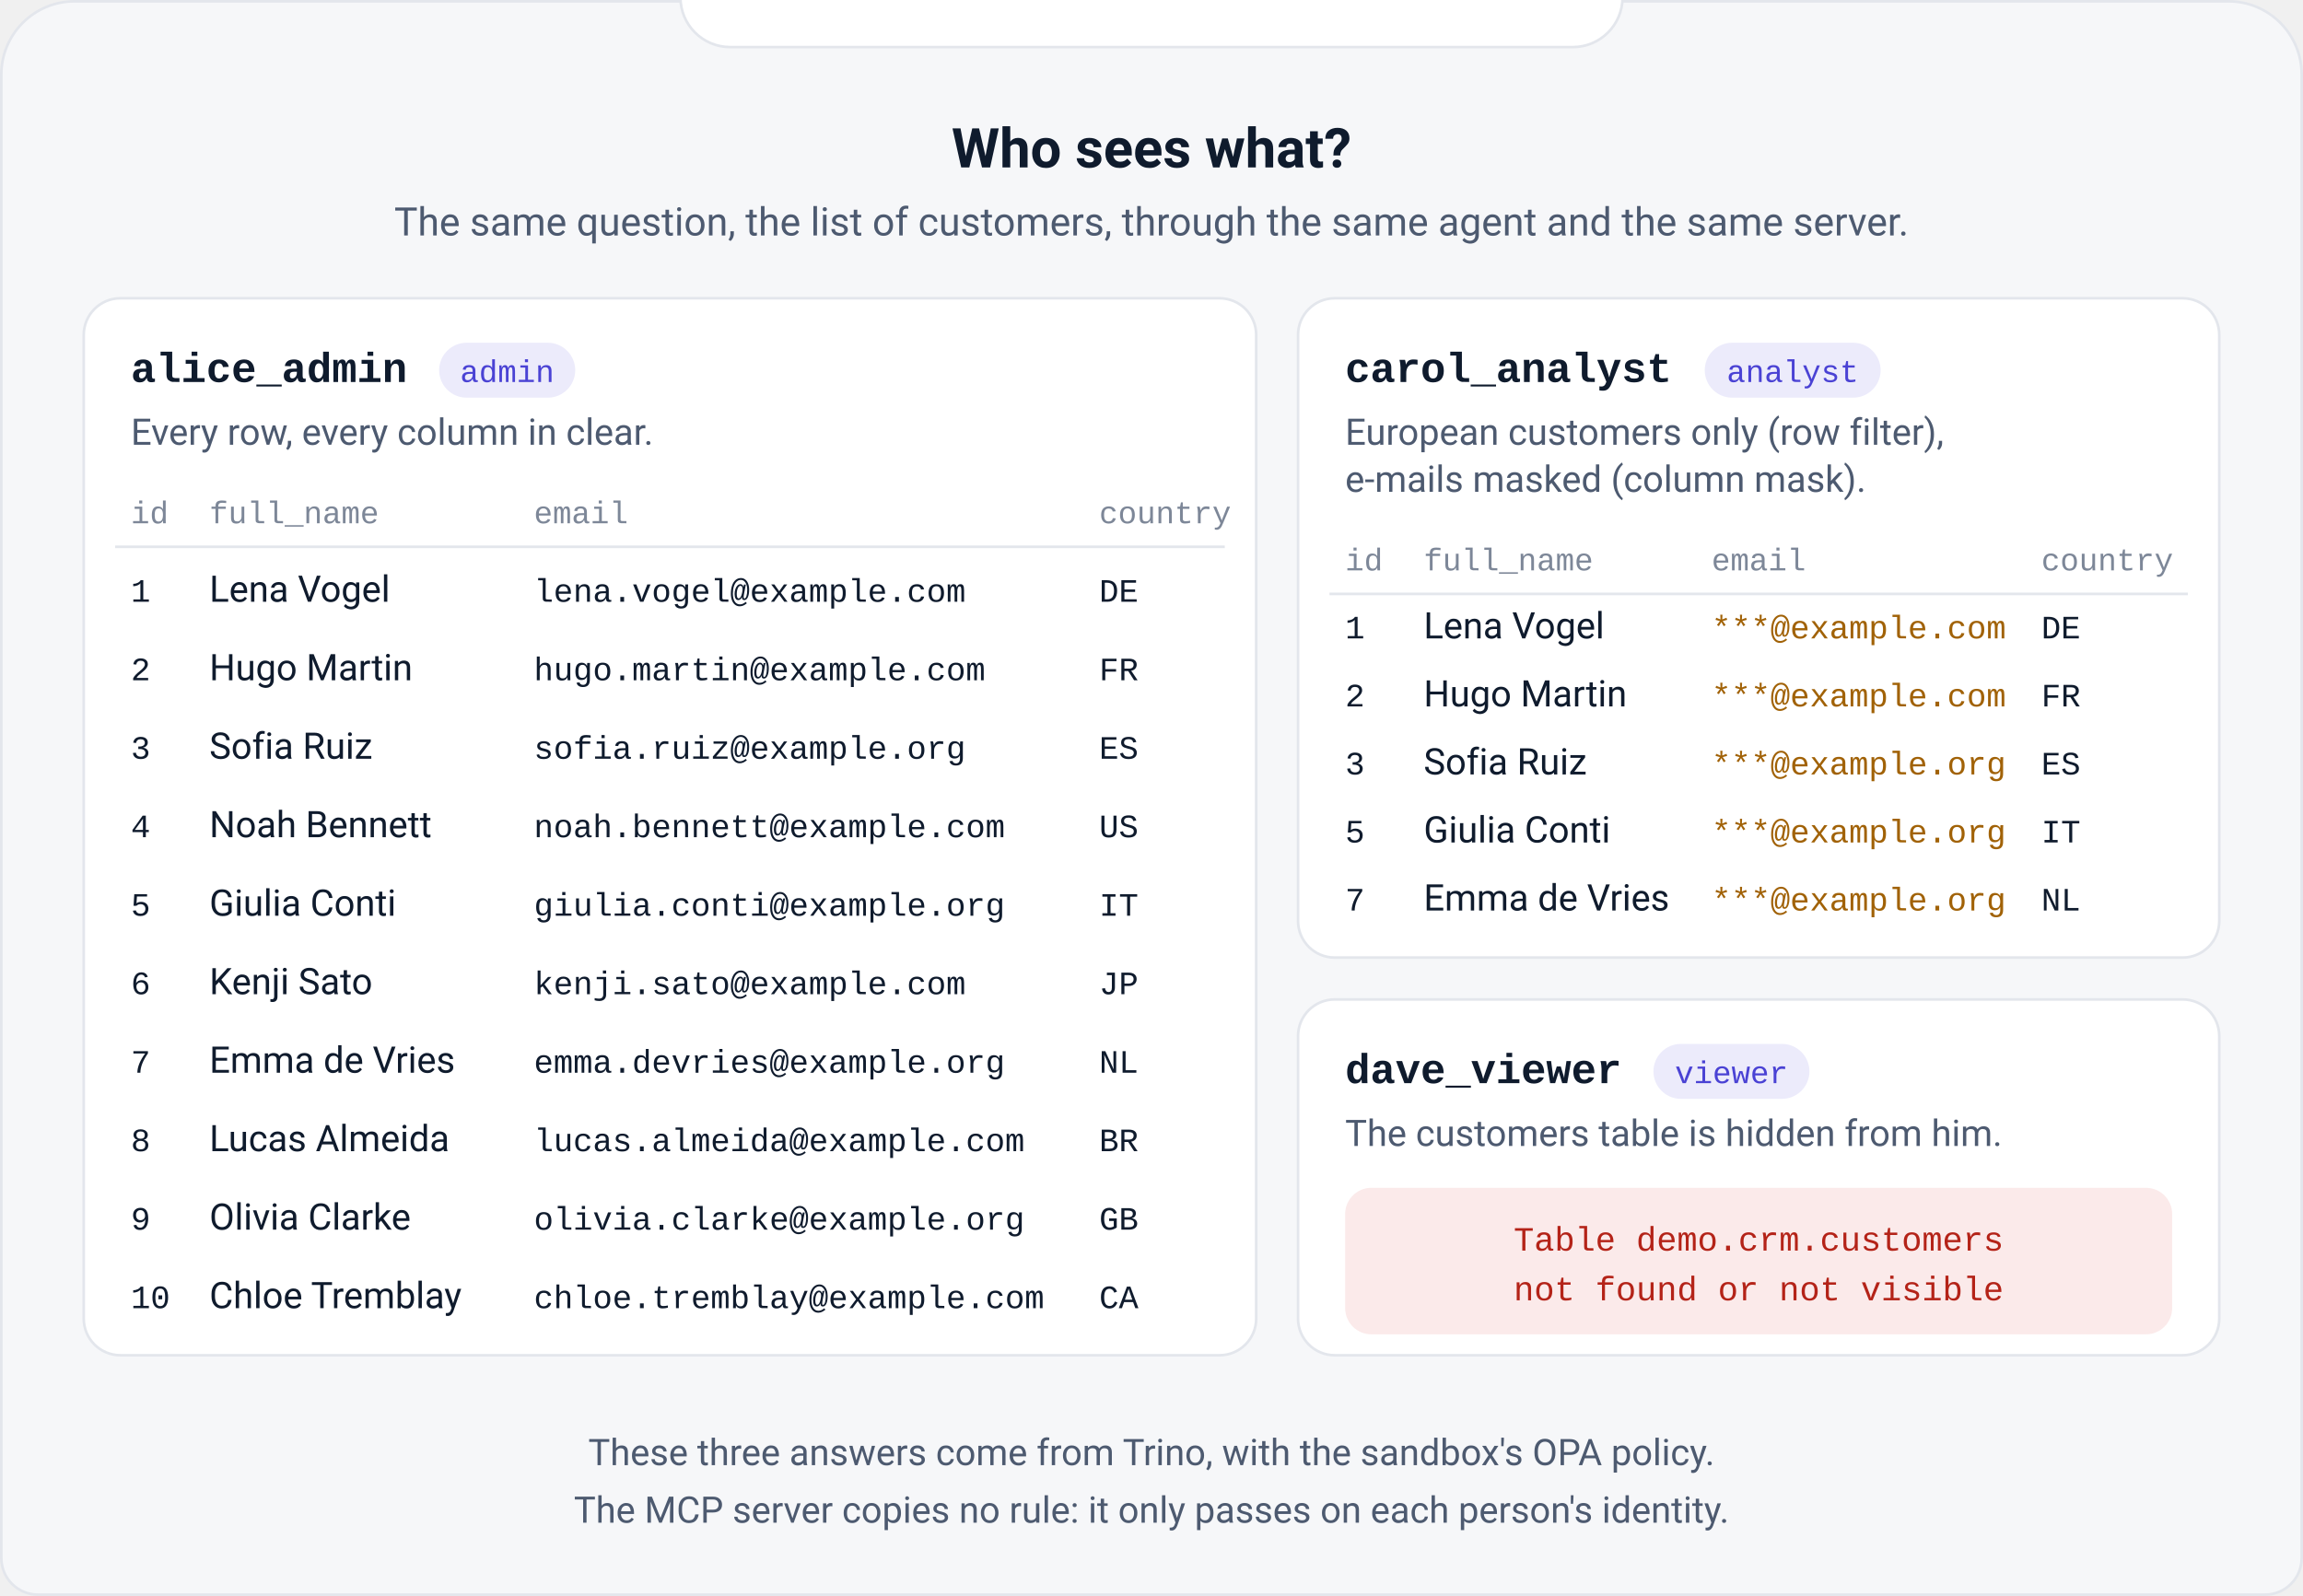
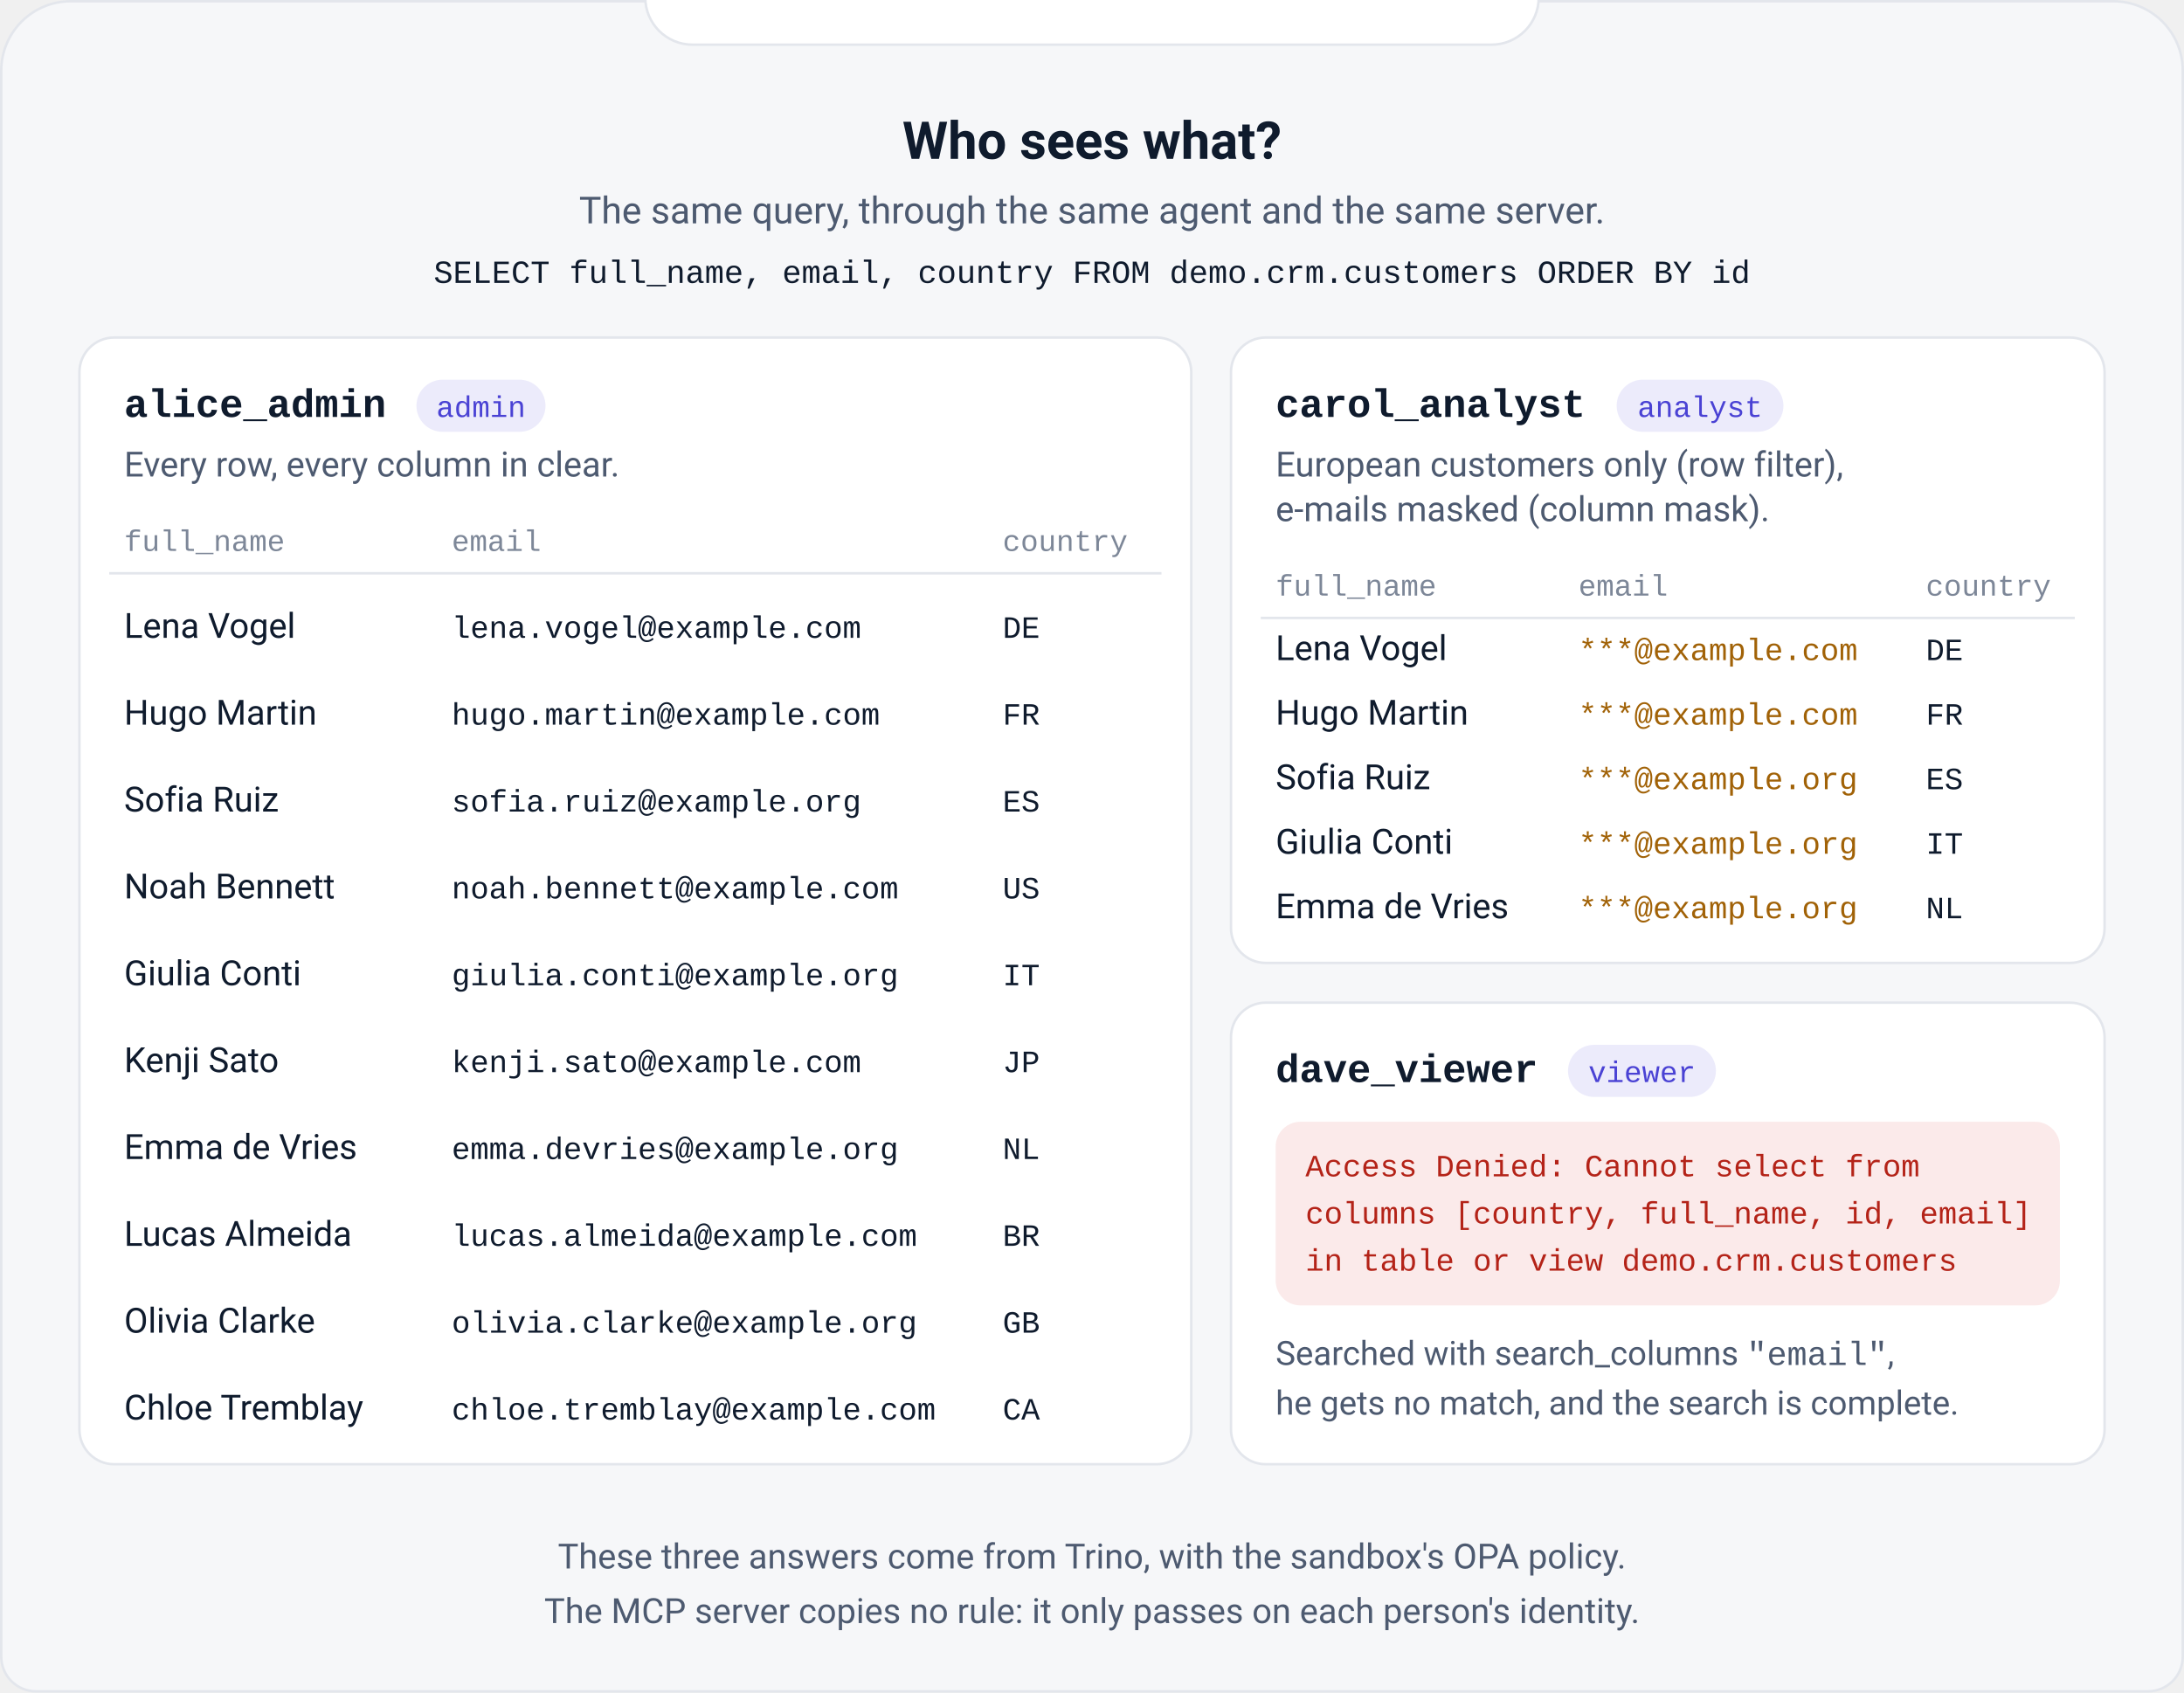
- <svg xmlns="http://www.w3.org/2000/svg" width="880" height="610" viewBox="0 0 880 610" role="img" aria-labelledby="t d">
+ <svg xmlns="http://www.w3.org/2000/svg" width="880" height="682" viewBox="0 0 880 682" role="img" aria-labelledby="t d">
  <style>
text{font-family:system-ui, -apple-system, 'Segoe UI', Roboto, 'Helvetica Neue', Arial, 'Noto Sans', 'DejaVu Sans', sans-serif;fill:#0f1b2d}
.m{font-family:ui-monospace, SFMono-Regular, 'SF Mono', Menlo, Consolas, 'Liberation Mono', 'DejaVu Sans Mono', monospace}
.mu{fill:#4d5a70} .fa{fill:#7d8798} .ac{fill:#4a42d4} .am{fill:#a16207}
.ok{fill:#15803d} .no{fill:#b42318} .b{font-weight:600} .bb{font-weight:700}
.ln{fill:none;stroke:#4d5a70;stroke-width:1.5} .dash{stroke-dasharray:4 4}
.grid{stroke:#e3e6ec;stroke-width:1}
</style>
-   <path d="M28.5 0.5H851.5A28 28 0 0 1 879.5 28.5V595.5A14 14 0 0 1 865.5 609.5H14.5A14 14 0 0 1 0.5 595.5V28.5A28 28 0 0 1 28.5 0.5Z" fill="#f6f7f9" stroke="#e3e6ec" />
+   <path d="M28.5 0.5H851.5A28 28 0 0 1 879.5 28.5V667.5A14 14 0 0 1 865.5 681.5H14.5A14 14 0 0 1 0.5 667.5V28.5A28 28 0 0 1 28.5 0.5Z" fill="#f6f7f9" stroke="#e3e6ec" />
  <rect x="260" y="-20" width="360" height="38" rx="19" fill="#ffffff" stroke="#e3e6ec" />
-   <rect x="32" y="114" width="448" height="404" rx="14" fill="#ffffff" stroke="#e3e6ec" stroke-width="1" />
-   <rect x="496" y="114" width="352" height="252" rx="14" fill="#ffffff" stroke="#e3e6ec" stroke-width="1" />
-   <rect x="496" y="382" width="352" height="136" rx="14" fill="#ffffff" stroke="#e3e6ec" stroke-width="1" />
+   <rect x="32" y="136" width="448" height="454" rx="14" fill="#ffffff" stroke="#e3e6ec" stroke-width="1" />
+   <rect x="496" y="136" width="352" height="252" rx="14" fill="#ffffff" stroke="#e3e6ec" stroke-width="1" />
+   <rect x="496" y="404" width="352" height="186" rx="14" fill="#ffffff" stroke="#e3e6ec" stroke-width="1" />
  <text x="440.0" y="64" font-size="21" text-anchor="middle" class="bb" xml:space="preserve">Who sees what?</text>
-   <text x="440.0" y="90" font-size="15" text-anchor="middle" class="mu" xml:space="preserve">The same question, the list of customers, through the same agent and the same server.</text>
-   <text x="50" y="146" font-size="16" class="m bb" xml:space="preserve">alice_admin</text>
-   <rect x="167.8" y="131" width="52.0" height="21" rx="10.5" fill="#ecebfb" />
-   <text x="193.8" y="146" font-size="12" text-anchor="middle" class="m ac" xml:space="preserve">admin</text>
-   <text x="50" y="170" font-size="14" class="mu" xml:space="preserve">Every row, every column in clear.</text>
-   <text x="50" y="200" font-size="12" class="m fa" xml:space="preserve">id</text>
-   <text x="80" y="200" font-size="12" class="m fa" xml:space="preserve">full_name</text>
-   <text x="204" y="200" font-size="12" class="m fa" xml:space="preserve">email</text>
-   <text x="420" y="200" font-size="12" class="m fa" xml:space="preserve">country</text>
-   <path class="grid" d="M44 209H468" />
-   <text x="50" y="230" font-size="12.5" class="m" xml:space="preserve">1</text>
-   <text x="80" y="230" font-size="14" xml:space="preserve">Lena Vogel</text>
-   <text x="204" y="230" font-size="12.5" class="m" xml:space="preserve">lena.vogel@example.com</text>
-   <text x="420" y="230" font-size="12.5" class="m" xml:space="preserve">DE</text>
-   <text x="50" y="260" font-size="12.5" class="m" xml:space="preserve">2</text>
-   <text x="80" y="260" font-size="14" xml:space="preserve">Hugo Martin</text>
-   <text x="204" y="260" font-size="12.5" class="m" xml:space="preserve">hugo.martin@example.com</text>
-   <text x="420" y="260" font-size="12.5" class="m" xml:space="preserve">FR</text>
-   <text x="50" y="290" font-size="12.5" class="m" xml:space="preserve">3</text>
-   <text x="80" y="290" font-size="14" xml:space="preserve">Sofia Ruiz</text>
-   <text x="204" y="290" font-size="12.5" class="m" xml:space="preserve">sofia.ruiz@example.org</text>
-   <text x="420" y="290" font-size="12.5" class="m" xml:space="preserve">ES</text>
-   <text x="50" y="320" font-size="12.5" class="m" xml:space="preserve">4</text>
-   <text x="80" y="320" font-size="14" xml:space="preserve">Noah Bennett</text>
-   <text x="204" y="320" font-size="12.5" class="m" xml:space="preserve">noah.bennett@example.com</text>
-   <text x="420" y="320" font-size="12.5" class="m" xml:space="preserve">US</text>
-   <text x="50" y="350" font-size="12.5" class="m" xml:space="preserve">5</text>
-   <text x="80" y="350" font-size="14" xml:space="preserve">Giulia Conti</text>
-   <text x="204" y="350" font-size="12.5" class="m" xml:space="preserve">giulia.conti@example.org</text>
-   <text x="420" y="350" font-size="12.5" class="m" xml:space="preserve">IT</text>
-   <text x="50" y="380" font-size="12.5" class="m" xml:space="preserve">6</text>
-   <text x="80" y="380" font-size="14" xml:space="preserve">Kenji Sato</text>
-   <text x="204" y="380" font-size="12.5" class="m" xml:space="preserve">kenji.sato@example.com</text>
-   <text x="420" y="380" font-size="12.5" class="m" xml:space="preserve">JP</text>
-   <text x="50" y="410" font-size="12.5" class="m" xml:space="preserve">7</text>
-   <text x="80" y="410" font-size="14" xml:space="preserve">Emma de Vries</text>
-   <text x="204" y="410" font-size="12.5" class="m" xml:space="preserve">emma.devries@example.org</text>
-   <text x="420" y="410" font-size="12.5" class="m" xml:space="preserve">NL</text>
-   <text x="50" y="440" font-size="12.5" class="m" xml:space="preserve">8</text>
-   <text x="80" y="440" font-size="14" xml:space="preserve">Lucas Almeida</text>
-   <text x="204" y="440" font-size="12.5" class="m" xml:space="preserve">lucas.almeida@example.com</text>
-   <text x="420" y="440" font-size="12.5" class="m" xml:space="preserve">BR</text>
-   <text x="50" y="470" font-size="12.5" class="m" xml:space="preserve">9</text>
-   <text x="80" y="470" font-size="14" xml:space="preserve">Olivia Clarke</text>
-   <text x="204" y="470" font-size="12.5" class="m" xml:space="preserve">olivia.clarke@example.org</text>
-   <text x="420" y="470" font-size="12.5" class="m" xml:space="preserve">GB</text>
-   <text x="50" y="500" font-size="12.5" class="m" xml:space="preserve">10</text>
-   <text x="80" y="500" font-size="14" xml:space="preserve">Chloe Tremblay</text>
-   <text x="204" y="500" font-size="12.5" class="m" xml:space="preserve">chloe.tremblay@example.com</text>
-   <text x="420" y="500" font-size="12.5" class="m" xml:space="preserve">CA</text>
-   <text x="514" y="146" font-size="16" class="m bb" xml:space="preserve">carol_analyst</text>
-   <rect x="651.4" y="131" width="67.2" height="21" rx="10.5" fill="#ecebfb" />
-   <text x="685.0" y="146" font-size="12" text-anchor="middle" class="m ac" xml:space="preserve">analyst</text>
-   <text x="514" y="170" font-size="14" class="mu" xml:space="preserve">European customers only (row filter),</text>
-   <text x="514" y="188" font-size="14" class="mu" xml:space="preserve">e-mails masked (column mask).</text>
-   <text x="514" y="218" font-size="12" class="m fa" xml:space="preserve">id</text>
-   <text x="544" y="218" font-size="12" class="m fa" xml:space="preserve">full_name</text>
-   <text x="654" y="218" font-size="12" class="m fa" xml:space="preserve">email</text>
-   <text x="780" y="218" font-size="12" class="m fa" xml:space="preserve">country</text>
-   <path class="grid" d="M508 227H836" />
-   <text x="514" y="244" font-size="12.5" class="m" xml:space="preserve">1</text>
-   <text x="544" y="244" font-size="14" xml:space="preserve">Lena Vogel</text>
-   <text x="654" y="244" font-size="12.5" class="m am" xml:space="preserve">***@example.com</text>
-   <text x="780" y="244" font-size="12.5" class="m" xml:space="preserve">DE</text>
-   <text x="514" y="270" font-size="12.5" class="m" xml:space="preserve">2</text>
-   <text x="544" y="270" font-size="14" xml:space="preserve">Hugo Martin</text>
-   <text x="654" y="270" font-size="12.5" class="m am" xml:space="preserve">***@example.com</text>
-   <text x="780" y="270" font-size="12.5" class="m" xml:space="preserve">FR</text>
-   <text x="514" y="296" font-size="12.5" class="m" xml:space="preserve">3</text>
-   <text x="544" y="296" font-size="14" xml:space="preserve">Sofia Ruiz</text>
-   <text x="654" y="296" font-size="12.5" class="m am" xml:space="preserve">***@example.org</text>
-   <text x="780" y="296" font-size="12.5" class="m" xml:space="preserve">ES</text>
-   <text x="514" y="322" font-size="12.5" class="m" xml:space="preserve">5</text>
-   <text x="544" y="322" font-size="14" xml:space="preserve">Giulia Conti</text>
-   <text x="654" y="322" font-size="12.5" class="m am" xml:space="preserve">***@example.org</text>
-   <text x="780" y="322" font-size="12.5" class="m" xml:space="preserve">IT</text>
-   <text x="514" y="348" font-size="12.5" class="m" xml:space="preserve">7</text>
-   <text x="544" y="348" font-size="14" xml:space="preserve">Emma de Vries</text>
-   <text x="654" y="348" font-size="12.5" class="m am" xml:space="preserve">***@example.org</text>
-   <text x="780" y="348" font-size="12.5" class="m" xml:space="preserve">NL</text>
-   <text x="514" y="414" font-size="16" class="m bb" xml:space="preserve">dave_viewer</text>
-   <rect x="631.8" y="399" width="59.6" height="21" rx="10.5" fill="#ecebfb" />
-   <text x="661.6" y="414" font-size="12" text-anchor="middle" class="m ac" xml:space="preserve">viewer</text>
-   <text x="514" y="438" font-size="14" class="mu" xml:space="preserve">The customers table is hidden from him.</text>
-   <rect x="514" y="454" width="316" height="56" rx="10" fill="#fbeaea" />
-   <text x="672.0" y="478" font-size="13" text-anchor="middle" class="m no" xml:space="preserve">Table demo.crm.customers</text>
-   <text x="672.0" y="497" font-size="13" text-anchor="middle" class="m no" xml:space="preserve">not found or not visible</text>
-   <text x="440.0" y="560" font-size="14" text-anchor="middle" class="mu" xml:space="preserve">These three answers come from Trino, with the sandbox's OPA policy.</text>
-   <text x="440.0" y="582" font-size="14" text-anchor="middle" class="mu" xml:space="preserve">The MCP server copies no rule: it only passes on each person's identity.</text>
+   <text x="440.0" y="90" font-size="15" text-anchor="middle" class="mu" xml:space="preserve">The same query, through the same agent and the same server.</text>
+   <text x="440.0" y="114" font-size="13" text-anchor="middle" class="m" xml:space="preserve">SELECT full_name, email, country FROM demo.crm.customers ORDER BY id</text>
+   <text x="50" y="168" font-size="16" class="m bb" xml:space="preserve">alice_admin</text>
+   <rect x="167.8" y="153" width="52.0" height="21" rx="10.5" fill="#ecebfb" />
+   <text x="193.8" y="168" font-size="12" text-anchor="middle" class="m ac" xml:space="preserve">admin</text>
+   <text x="50" y="192" font-size="14" class="mu" xml:space="preserve">Every row, every column in clear.</text>
+   <text x="50" y="222" font-size="12" class="m fa" xml:space="preserve">full_name</text>
+   <text x="182" y="222" font-size="12" class="m fa" xml:space="preserve">email</text>
+   <text x="404" y="222" font-size="12" class="m fa" xml:space="preserve">country</text>
+   <path class="grid" d="M44 231H468" />
+   <text x="50" y="257" font-size="14" xml:space="preserve">Lena Vogel</text>
+   <text x="182" y="257" font-size="12.5" class="m" xml:space="preserve">lena.vogel@example.com</text>
+   <text x="404" y="257" font-size="12.5" class="m" xml:space="preserve">DE</text>
+   <text x="50" y="292" font-size="14" xml:space="preserve">Hugo Martin</text>
+   <text x="182" y="292" font-size="12.5" class="m" xml:space="preserve">hugo.martin@example.com</text>
+   <text x="404" y="292" font-size="12.5" class="m" xml:space="preserve">FR</text>
+   <text x="50" y="327" font-size="14" xml:space="preserve">Sofia Ruiz</text>
+   <text x="182" y="327" font-size="12.5" class="m" xml:space="preserve">sofia.ruiz@example.org</text>
+   <text x="404" y="327" font-size="12.5" class="m" xml:space="preserve">ES</text>
+   <text x="50" y="362" font-size="14" xml:space="preserve">Noah Bennett</text>
+   <text x="182" y="362" font-size="12.5" class="m" xml:space="preserve">noah.bennett@example.com</text>
+   <text x="404" y="362" font-size="12.5" class="m" xml:space="preserve">US</text>
+   <text x="50" y="397" font-size="14" xml:space="preserve">Giulia Conti</text>
+   <text x="182" y="397" font-size="12.5" class="m" xml:space="preserve">giulia.conti@example.org</text>
+   <text x="404" y="397" font-size="12.5" class="m" xml:space="preserve">IT</text>
+   <text x="50" y="432" font-size="14" xml:space="preserve">Kenji Sato</text>
+   <text x="182" y="432" font-size="12.5" class="m" xml:space="preserve">kenji.sato@example.com</text>
+   <text x="404" y="432" font-size="12.5" class="m" xml:space="preserve">JP</text>
+   <text x="50" y="467" font-size="14" xml:space="preserve">Emma de Vries</text>
+   <text x="182" y="467" font-size="12.5" class="m" xml:space="preserve">emma.devries@example.org</text>
+   <text x="404" y="467" font-size="12.5" class="m" xml:space="preserve">NL</text>
+   <text x="50" y="502" font-size="14" xml:space="preserve">Lucas Almeida</text>
+   <text x="182" y="502" font-size="12.5" class="m" xml:space="preserve">lucas.almeida@example.com</text>
+   <text x="404" y="502" font-size="12.5" class="m" xml:space="preserve">BR</text>
+   <text x="50" y="537" font-size="14" xml:space="preserve">Olivia Clarke</text>
+   <text x="182" y="537" font-size="12.5" class="m" xml:space="preserve">olivia.clarke@example.org</text>
+   <text x="404" y="537" font-size="12.5" class="m" xml:space="preserve">GB</text>
+   <text x="50" y="572" font-size="14" xml:space="preserve">Chloe Tremblay</text>
+   <text x="182" y="572" font-size="12.5" class="m" xml:space="preserve">chloe.tremblay@example.com</text>
+   <text x="404" y="572" font-size="12.5" class="m" xml:space="preserve">CA</text>
+   <text x="514" y="168" font-size="16" class="m bb" xml:space="preserve">carol_analyst</text>
+   <rect x="651.4" y="153" width="67.2" height="21" rx="10.5" fill="#ecebfb" />
+   <text x="685.0" y="168" font-size="12" text-anchor="middle" class="m ac" xml:space="preserve">analyst</text>
+   <text x="514" y="192" font-size="14" class="mu" xml:space="preserve">European customers only (row filter),</text>
+   <text x="514" y="210" font-size="14" class="mu" xml:space="preserve">e-mails masked (column mask).</text>
+   <text x="514" y="240" font-size="12" class="m fa" xml:space="preserve">full_name</text>
+   <text x="636" y="240" font-size="12" class="m fa" xml:space="preserve">email</text>
+   <text x="776" y="240" font-size="12" class="m fa" xml:space="preserve">country</text>
+   <path class="grid" d="M508 249H836" />
+   <text x="514" y="266" font-size="14" xml:space="preserve">Lena Vogel</text>
+   <text x="636" y="266" font-size="12.5" class="m am" xml:space="preserve">***@example.com</text>
+   <text x="776" y="266" font-size="12.5" class="m" xml:space="preserve">DE</text>
+   <text x="514" y="292" font-size="14" xml:space="preserve">Hugo Martin</text>
+   <text x="636" y="292" font-size="12.5" class="m am" xml:space="preserve">***@example.com</text>
+   <text x="776" y="292" font-size="12.5" class="m" xml:space="preserve">FR</text>
+   <text x="514" y="318" font-size="14" xml:space="preserve">Sofia Ruiz</text>
+   <text x="636" y="318" font-size="12.5" class="m am" xml:space="preserve">***@example.org</text>
+   <text x="776" y="318" font-size="12.5" class="m" xml:space="preserve">ES</text>
+   <text x="514" y="344" font-size="14" xml:space="preserve">Giulia Conti</text>
+   <text x="636" y="344" font-size="12.5" class="m am" xml:space="preserve">***@example.org</text>
+   <text x="776" y="344" font-size="12.5" class="m" xml:space="preserve">IT</text>
+   <text x="514" y="370" font-size="14" xml:space="preserve">Emma de Vries</text>
+   <text x="636" y="370" font-size="12.5" class="m am" xml:space="preserve">***@example.org</text>
+   <text x="776" y="370" font-size="12.5" class="m" xml:space="preserve">NL</text>
+   <text x="514" y="436" font-size="16" class="m bb" xml:space="preserve">dave_viewer</text>
+   <rect x="631.8" y="421" width="59.6" height="21" rx="10.5" fill="#ecebfb" />
+   <text x="661.6" y="436" font-size="12" text-anchor="middle" class="m ac" xml:space="preserve">viewer</text>
+   <rect x="514" y="452" width="316" height="74" rx="10" fill="#fbeaea" />
+   <text x="526" y="474" font-size="12.5" class="m no" xml:space="preserve">Access Denied: Cannot select from</text>
+   <text x="526" y="493" font-size="12.5" class="m no" xml:space="preserve">columns [country, full_name, id, email]</text>
+   <text x="526" y="512" font-size="12.5" class="m no" xml:space="preserve">in table or view demo.crm.customers</text>
+   <text x="514" y="550" font-size="13.5" class="mu" xml:space="preserve">Searched with search_columns <tspan class="m">"email"</tspan>,</text>
+   <text x="514" y="570" font-size="13.5" class="mu" xml:space="preserve">he gets no match, and the search is complete.</text>
+   <text x="440.0" y="632" font-size="14" text-anchor="middle" class="mu" xml:space="preserve">These three answers come from Trino, with the sandbox's OPA policy.</text>
+   <text x="440.0" y="654" font-size="14" text-anchor="middle" class="mu" xml:space="preserve">The MCP server copies no rule: it only passes on each person's identity.</text>
</svg>
